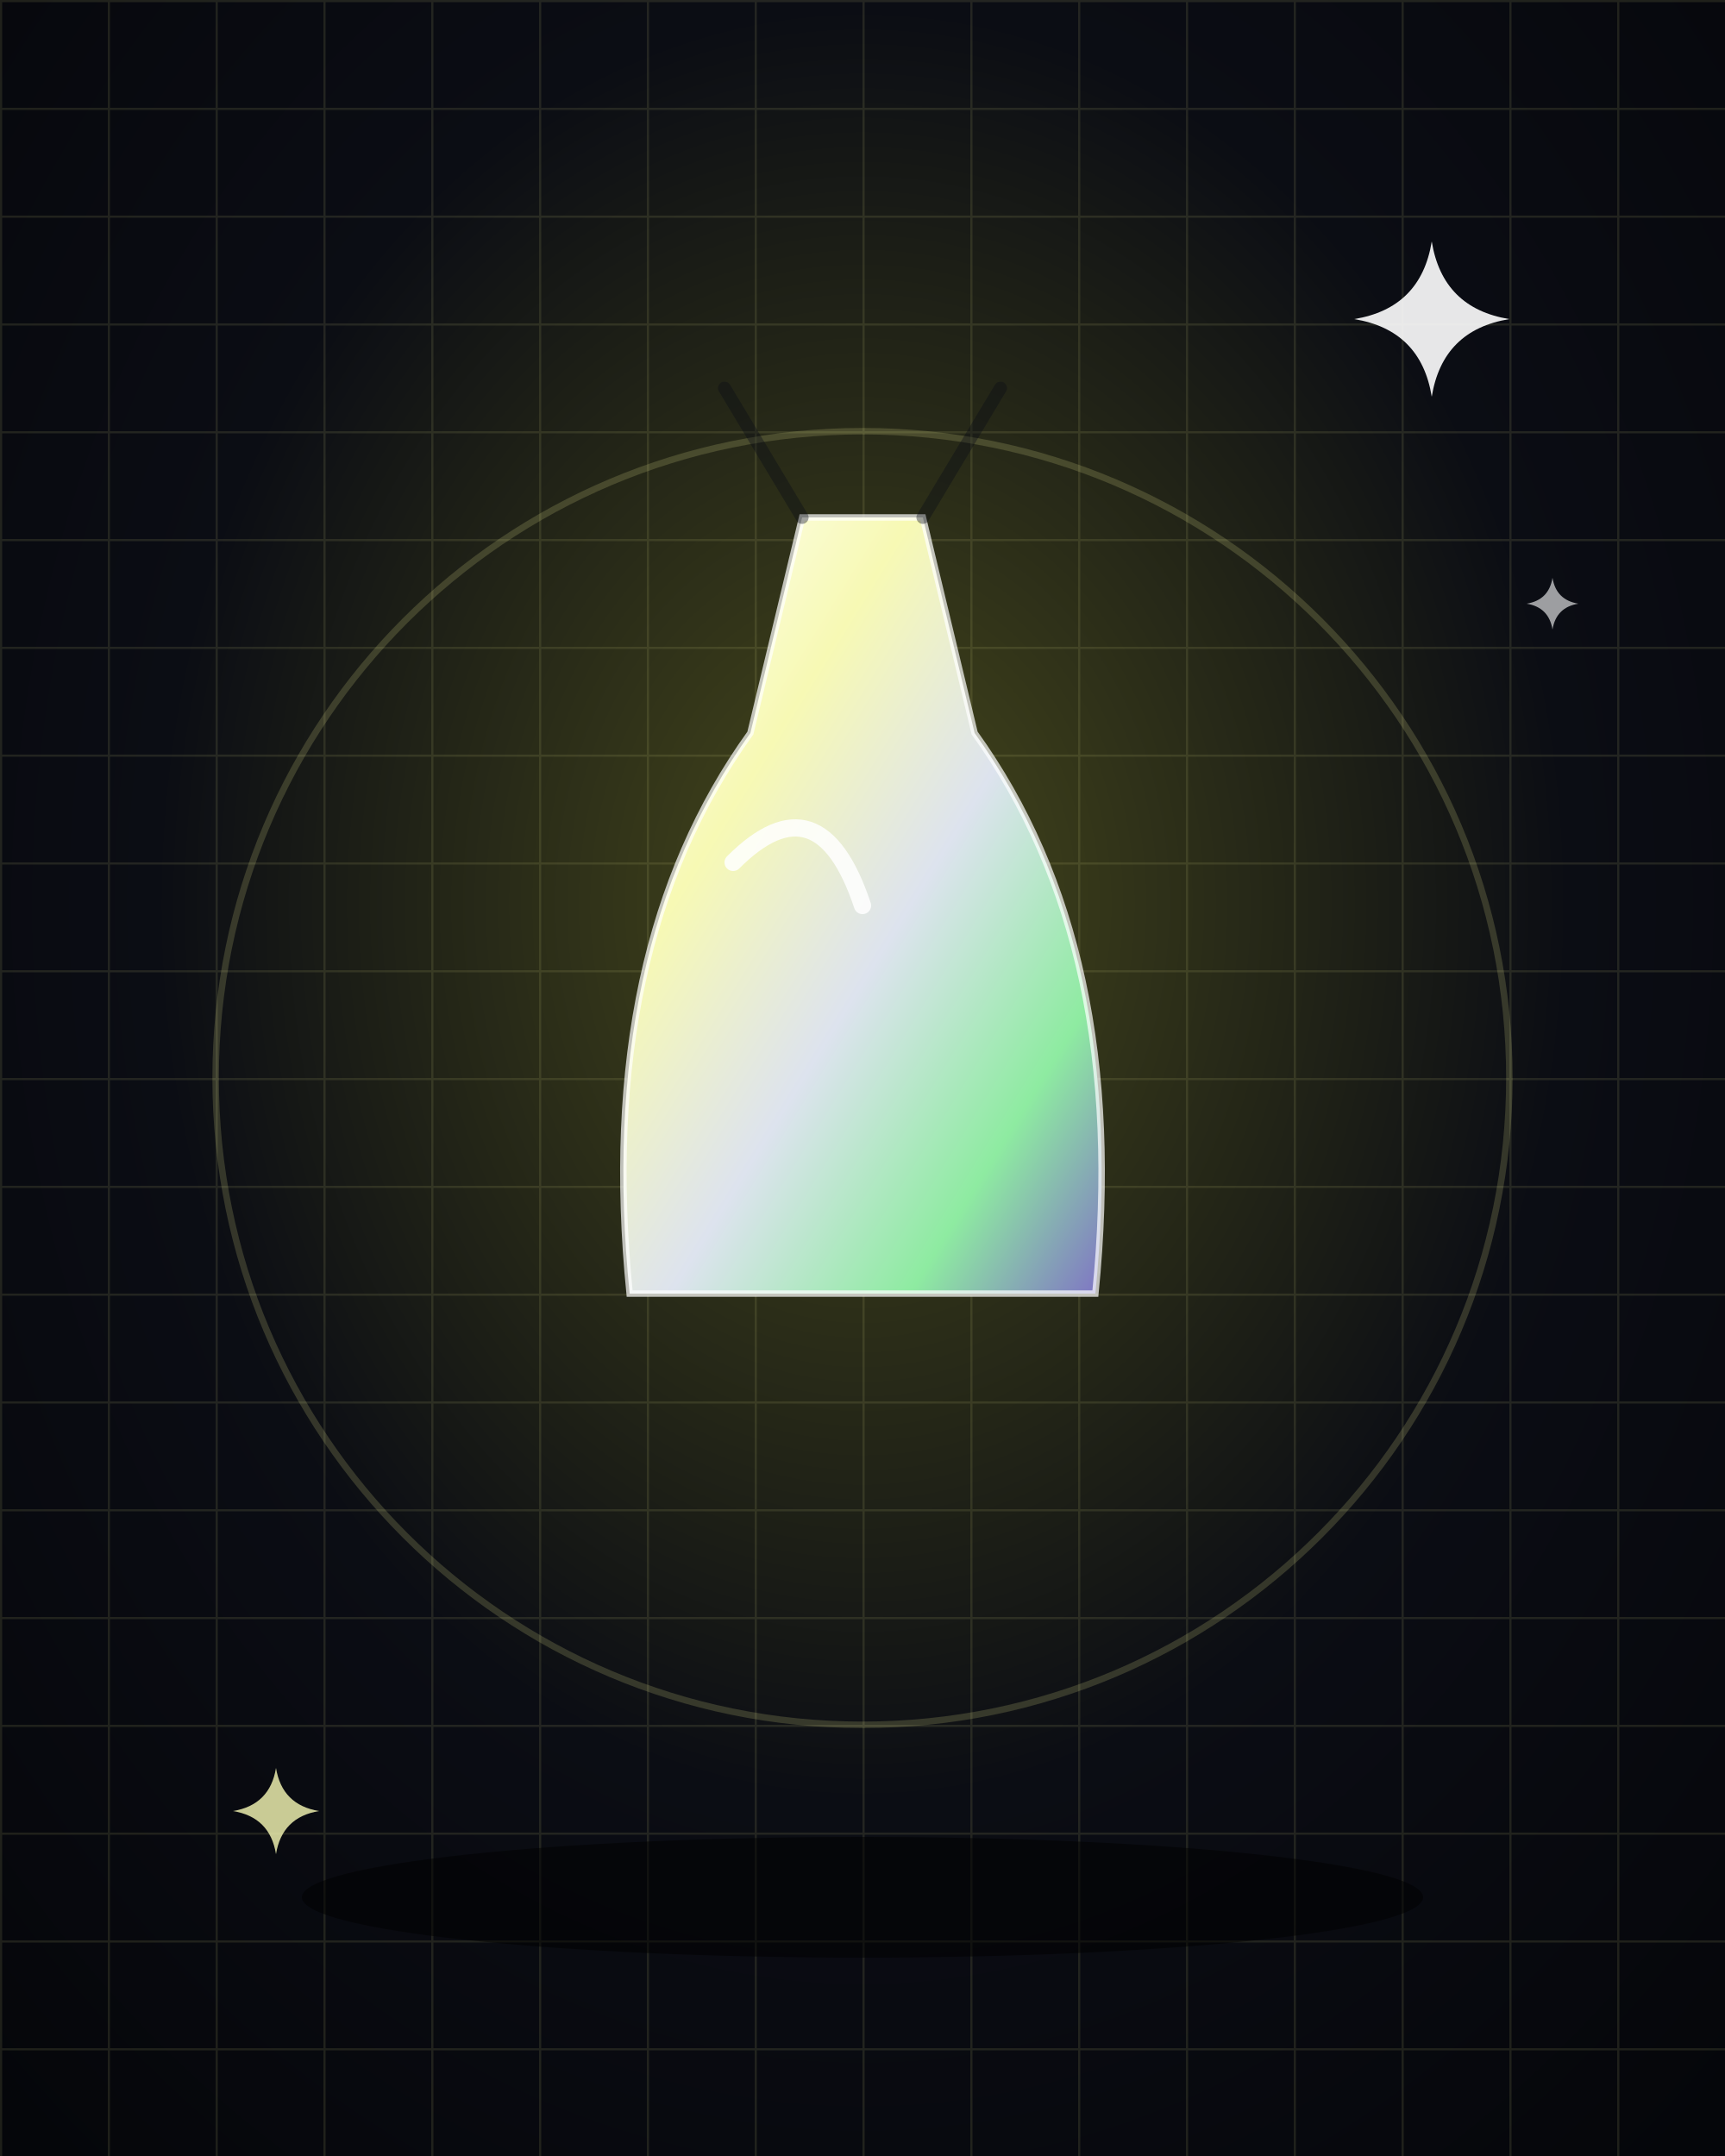
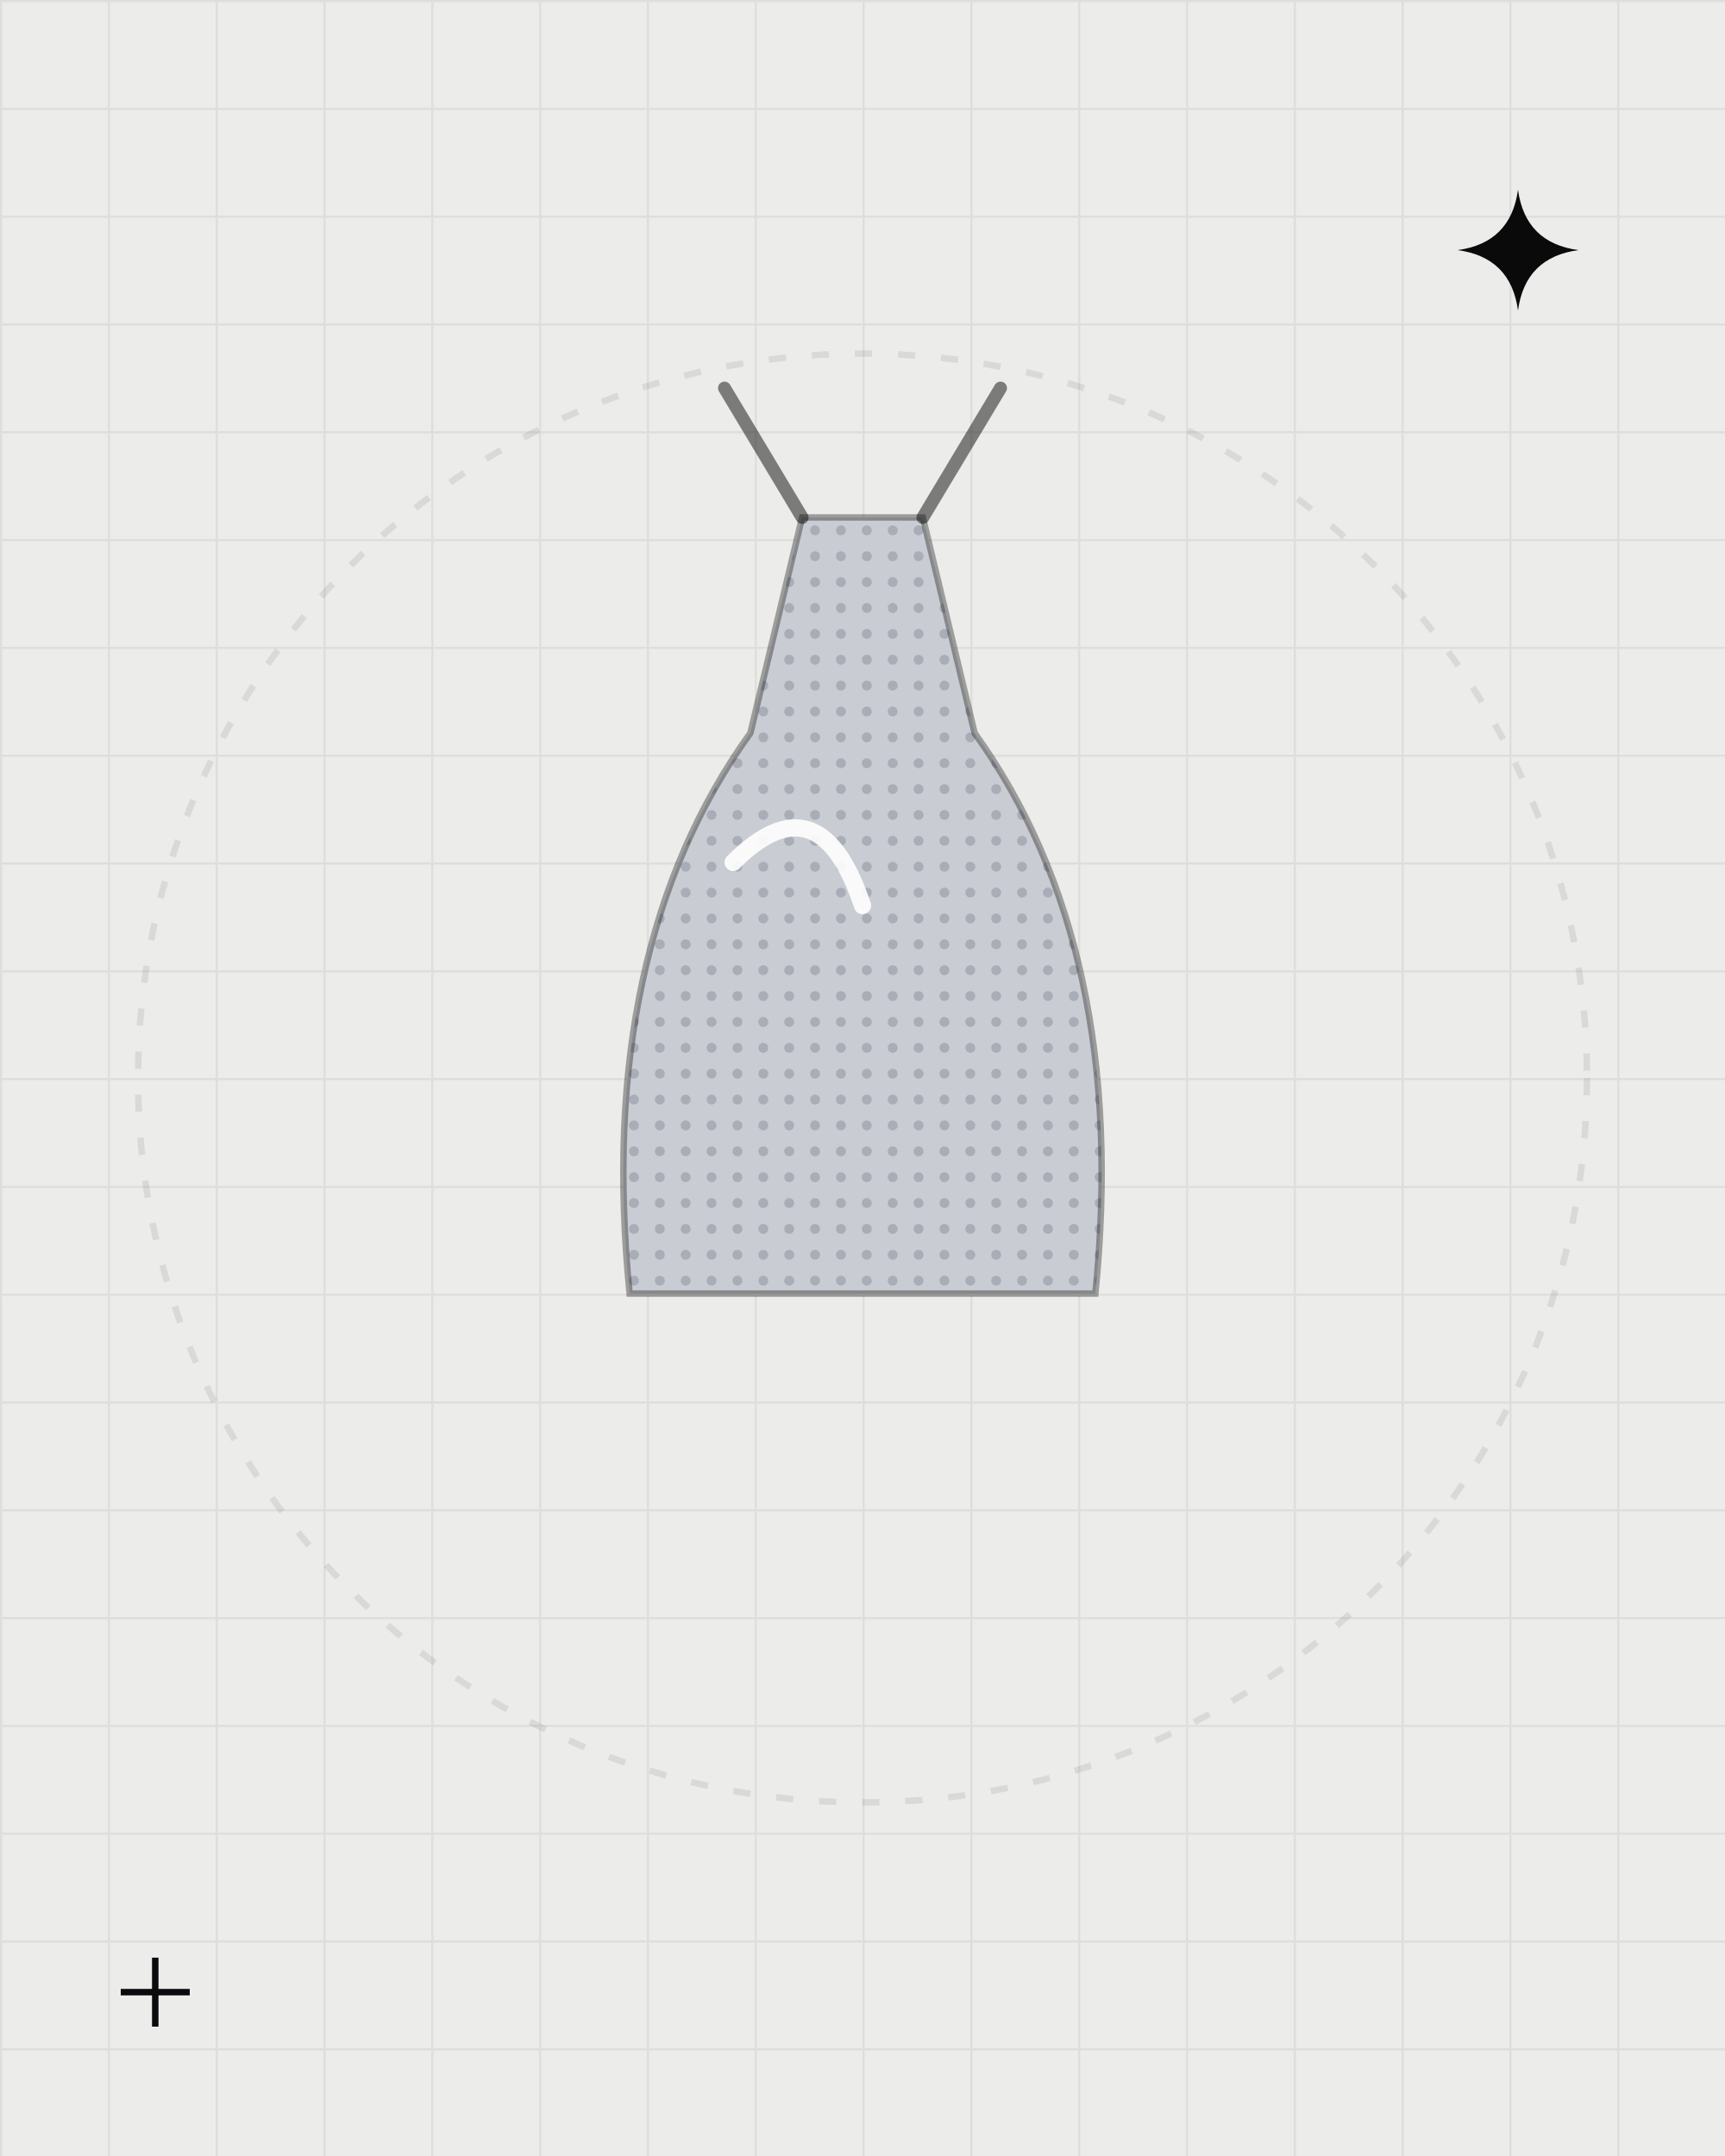
<svg xmlns="http://www.w3.org/2000/svg" viewBox="0 0 400 500" width="400" height="500">
  <defs>
-     <radialGradient id="bg" cx=".5" cy=".42" r=".75">
-       <stop offset="0" stop-color="hsl(62,45%,20%)" />
-       <stop offset=".55" stop-color="#0B0D14" />
-       <stop offset="1" stop-color="#05060A" />
-     </radialGradient>
-     <linearGradient id="c" x1="0" y1="0" x2="1" y2="1">
-       <stop offset="0" stop-color="#FFFFFF" />
-       <stop offset=".3" stop-color="hsl(62,85%,84%)" />
-       <stop offset=".55" stop-color="#DDE3EE" />
-       <stop offset=".8" stop-color="hsl(132,70%,74%)" />
-       <stop offset="1" stop-color="#7F74C4" />
-     </linearGradient>
+     <pattern id="c" width="6" height="6" patternUnits="userSpaceOnUse">
+       <rect width="6" height="6" fill="#c9ccd3" />
+       <circle cx="3" cy="3" r="1.15" fill="#a9adb7" />
+     </pattern>
    <pattern id="grid" width="25" height="25" patternUnits="userSpaceOnUse">
-       <path d="M25 0H0V25" fill="none" stroke="hsl(62,60%,70%)" stroke-opacity=".12" />
+       <path d="M25 0H0V25" fill="none" stroke="#0b0b0e" stroke-opacity=".06" />
    </pattern>
    <pattern id="mesh" width="10" height="10" patternUnits="userSpaceOnUse">
-       <path d="M0 5L5 0L10 5L5 10Z" fill="none" stroke="#FFFFFF" stroke-opacity=".75" stroke-width="1.2" />
+       <path d="M0 5L5 0L10 5L5 10Z" fill="none" stroke="#0a0a0a" stroke-opacity=".85" stroke-width="1.3" />
    </pattern>
  </defs>
-   <rect width="400" height="500" fill="url(#bg)" />
+   <rect width="400" height="500" fill="#ececea" />
  <rect width="400" height="500" fill="url(#grid)" />
-   <circle cx="200" cy="250" r="150" fill="none" stroke="hsl(62,70%,75%)" stroke-opacity=".18" stroke-width="1.5" />
-   <ellipse cx="200" cy="440" rx="130" ry="14" fill="#000" opacity=".5" />
-   <path d="M186 120L214 120L226 170Q262 220 254 300L146 300Q138 220 174 170Z" fill="url(#c)" stroke="rgba(255,255,255,.7)" stroke-width="1.5" />
-   <path d="M186 120L168 90M214 120L232 90" stroke="rgba(10,12,22,.38)" stroke-width="3" fill="none" stroke-linecap="round" />
-   <path d="M170 200Q190 180 200 210" stroke="rgba(255,255,255,.85)" stroke-width="4" fill="none" stroke-linecap="round" />
-   <path d="M332 56Q334.52 71.48 350 74Q334.52 76.52 332 92Q329.48 76.52 314 74Q329.48 71.48 332 56Z" fill="#FFFFFF" opacity=".9" />
-   <path d="M64 410Q65.4 418.6 74 420Q65.4 421.4 64 430Q62.6 421.4 54 420Q62.6 418.6 64 410Z" fill="hsl(62,90%,85%)" opacity=".8" />
-   <path d="M360 134Q360.84 139.16 366 140Q360.84 140.84 360 146Q359.16 140.84 354 140Q359.16 139.16 360 134Z" fill="#FFFFFF" opacity=".6" />
+   <circle cx="200" cy="250" r="168" fill="none" stroke="#0b0b0e" stroke-opacity=".08" stroke-width="1.5" stroke-dasharray="4 6" />
+   <path d="M186 120L214 120L226 170Q262 220 254 300L146 300Q138 220 174 170Z" fill="url(#c)" stroke="#0a0a0a" stroke-opacity=".35" stroke-width="1.5" />
+   <path d="M186 120L168 90M214 120L232 90" stroke="rgba(10,10,10,.5)" stroke-width="3" fill="none" stroke-linecap="round" />
+   <path d="M170 200Q190 180 200 210" stroke="#ffffff" stroke-width="4" fill="none" stroke-linecap="round" opacity=".9" />
+   <path d="M352 44Q353.68 56.32 366 58Q353.68 59.68 352 72Q350.32 59.68 338 58Q350.32 56.32 352 44Z" fill="#0a0a0a" />
+   <path d="M28 462h16M36 454v16" stroke="#0b0b0e" stroke-width="1.5" />
</svg>
